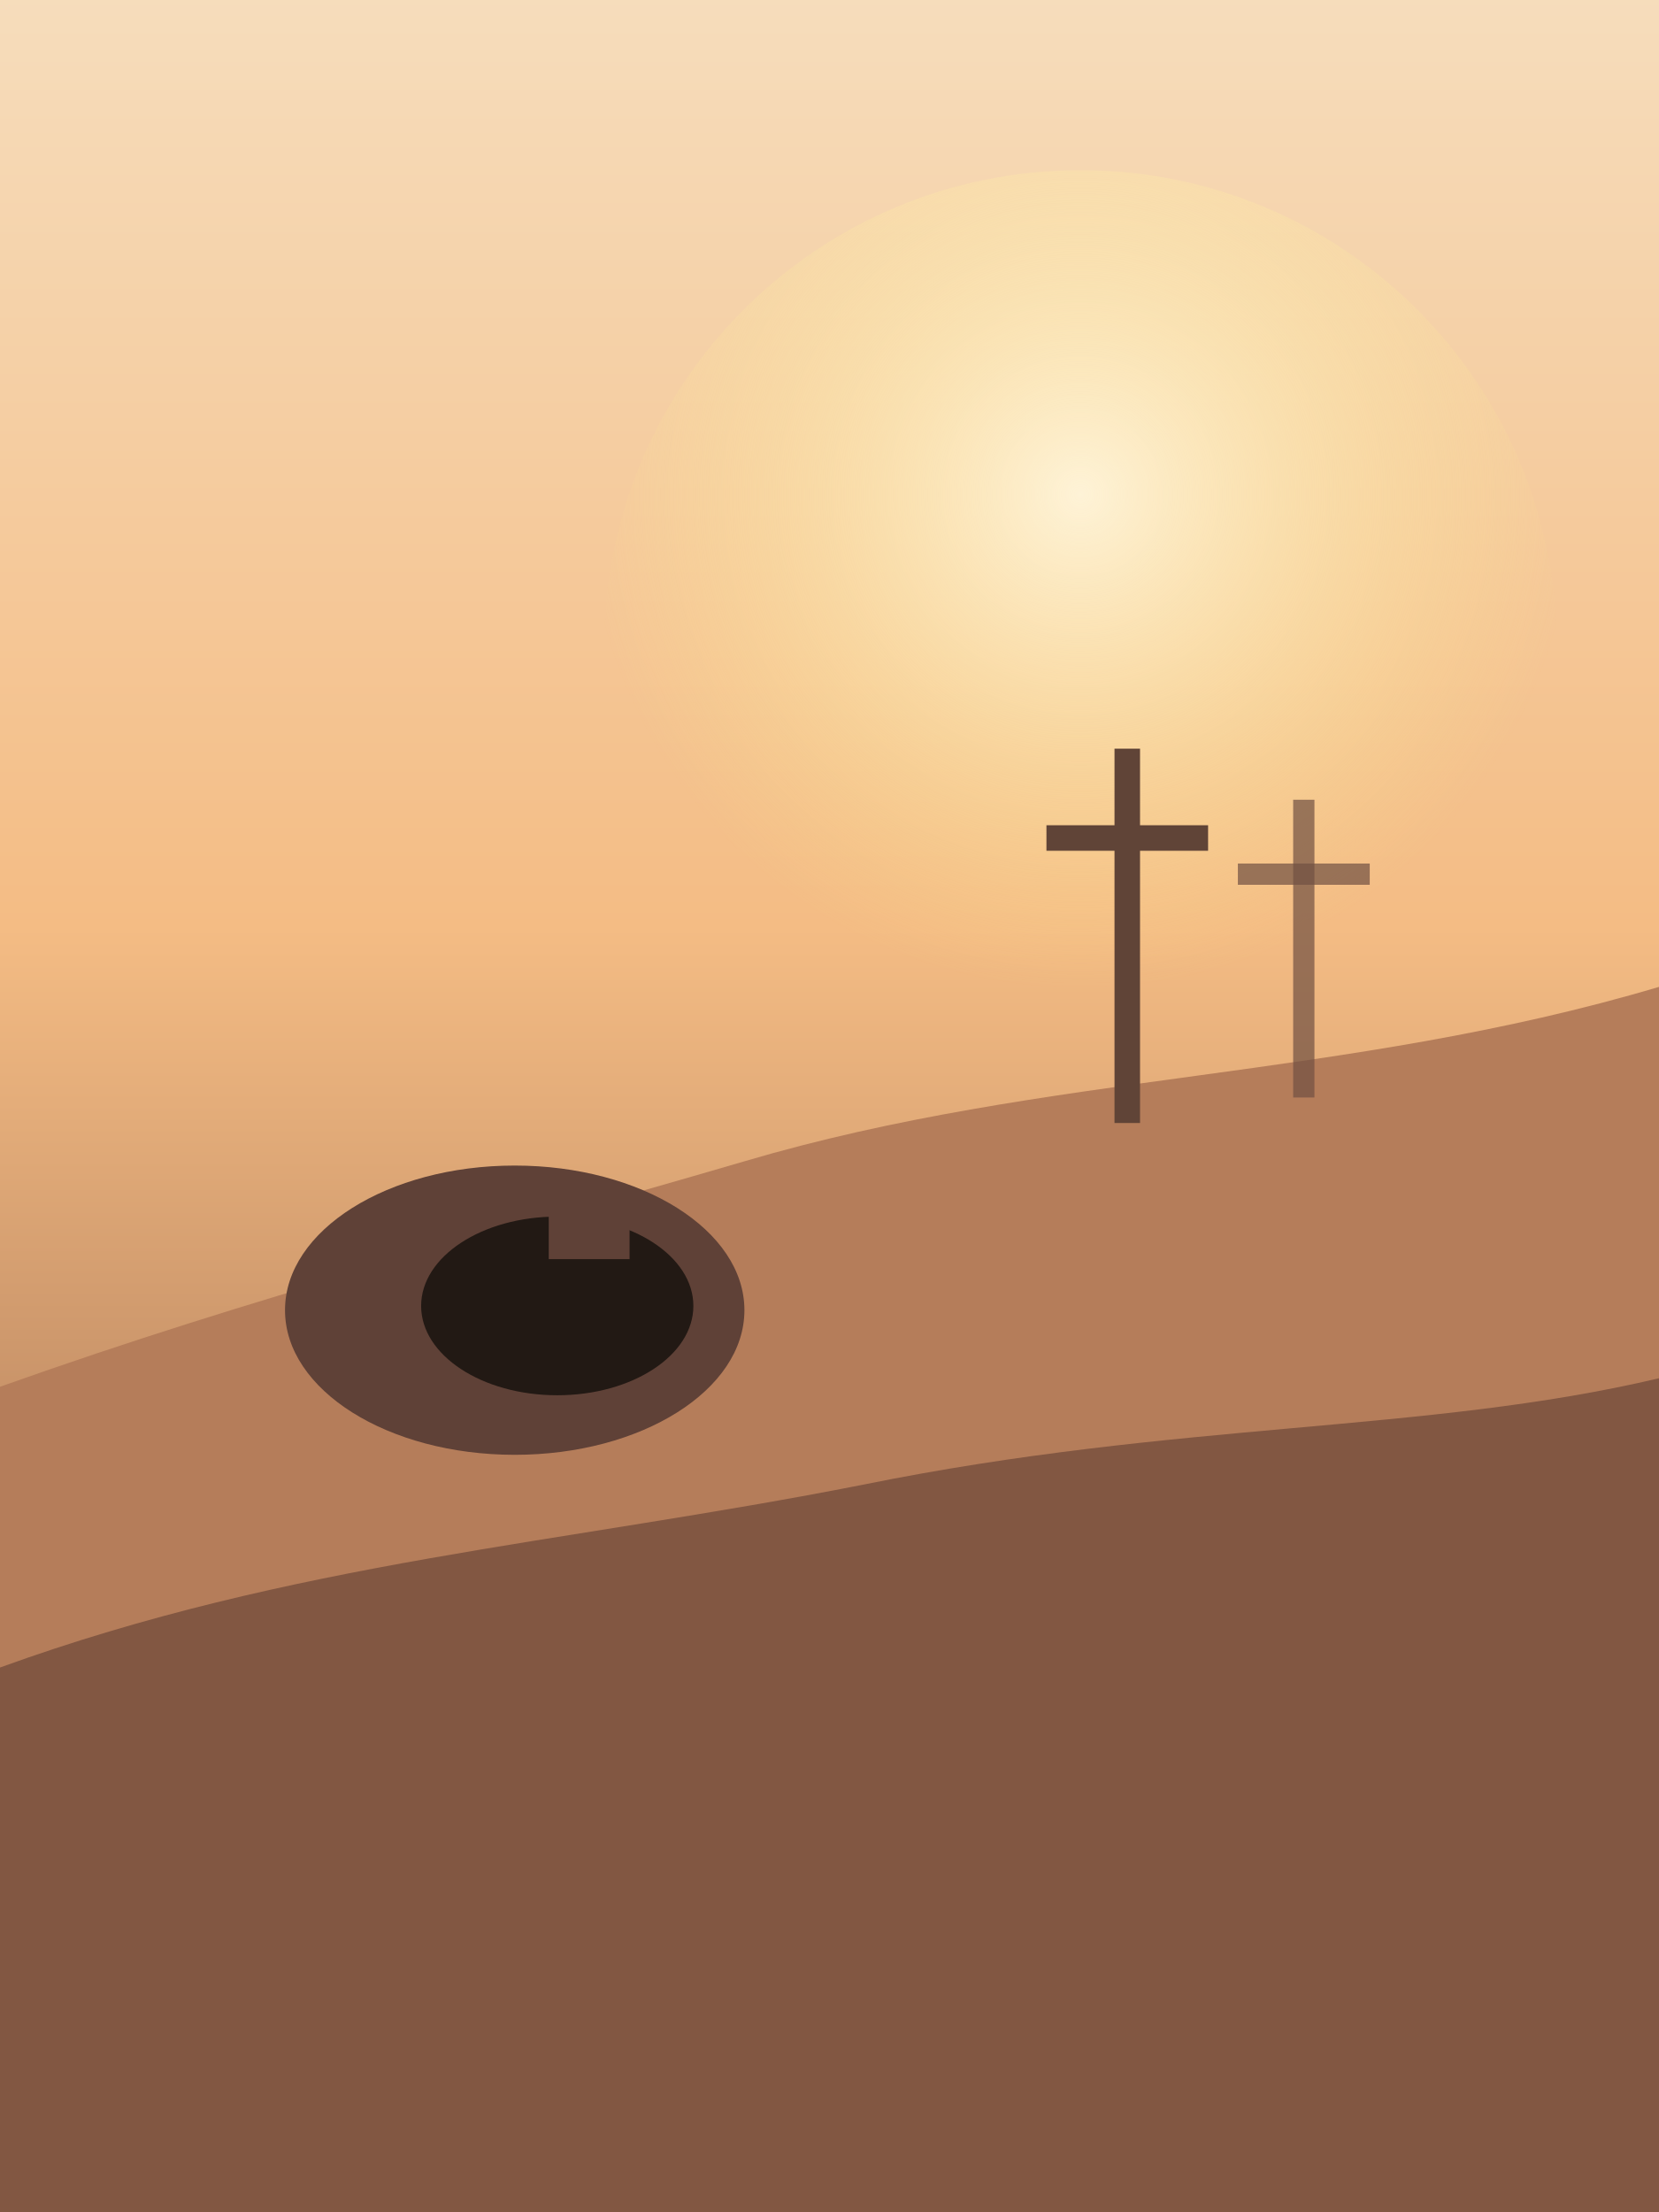
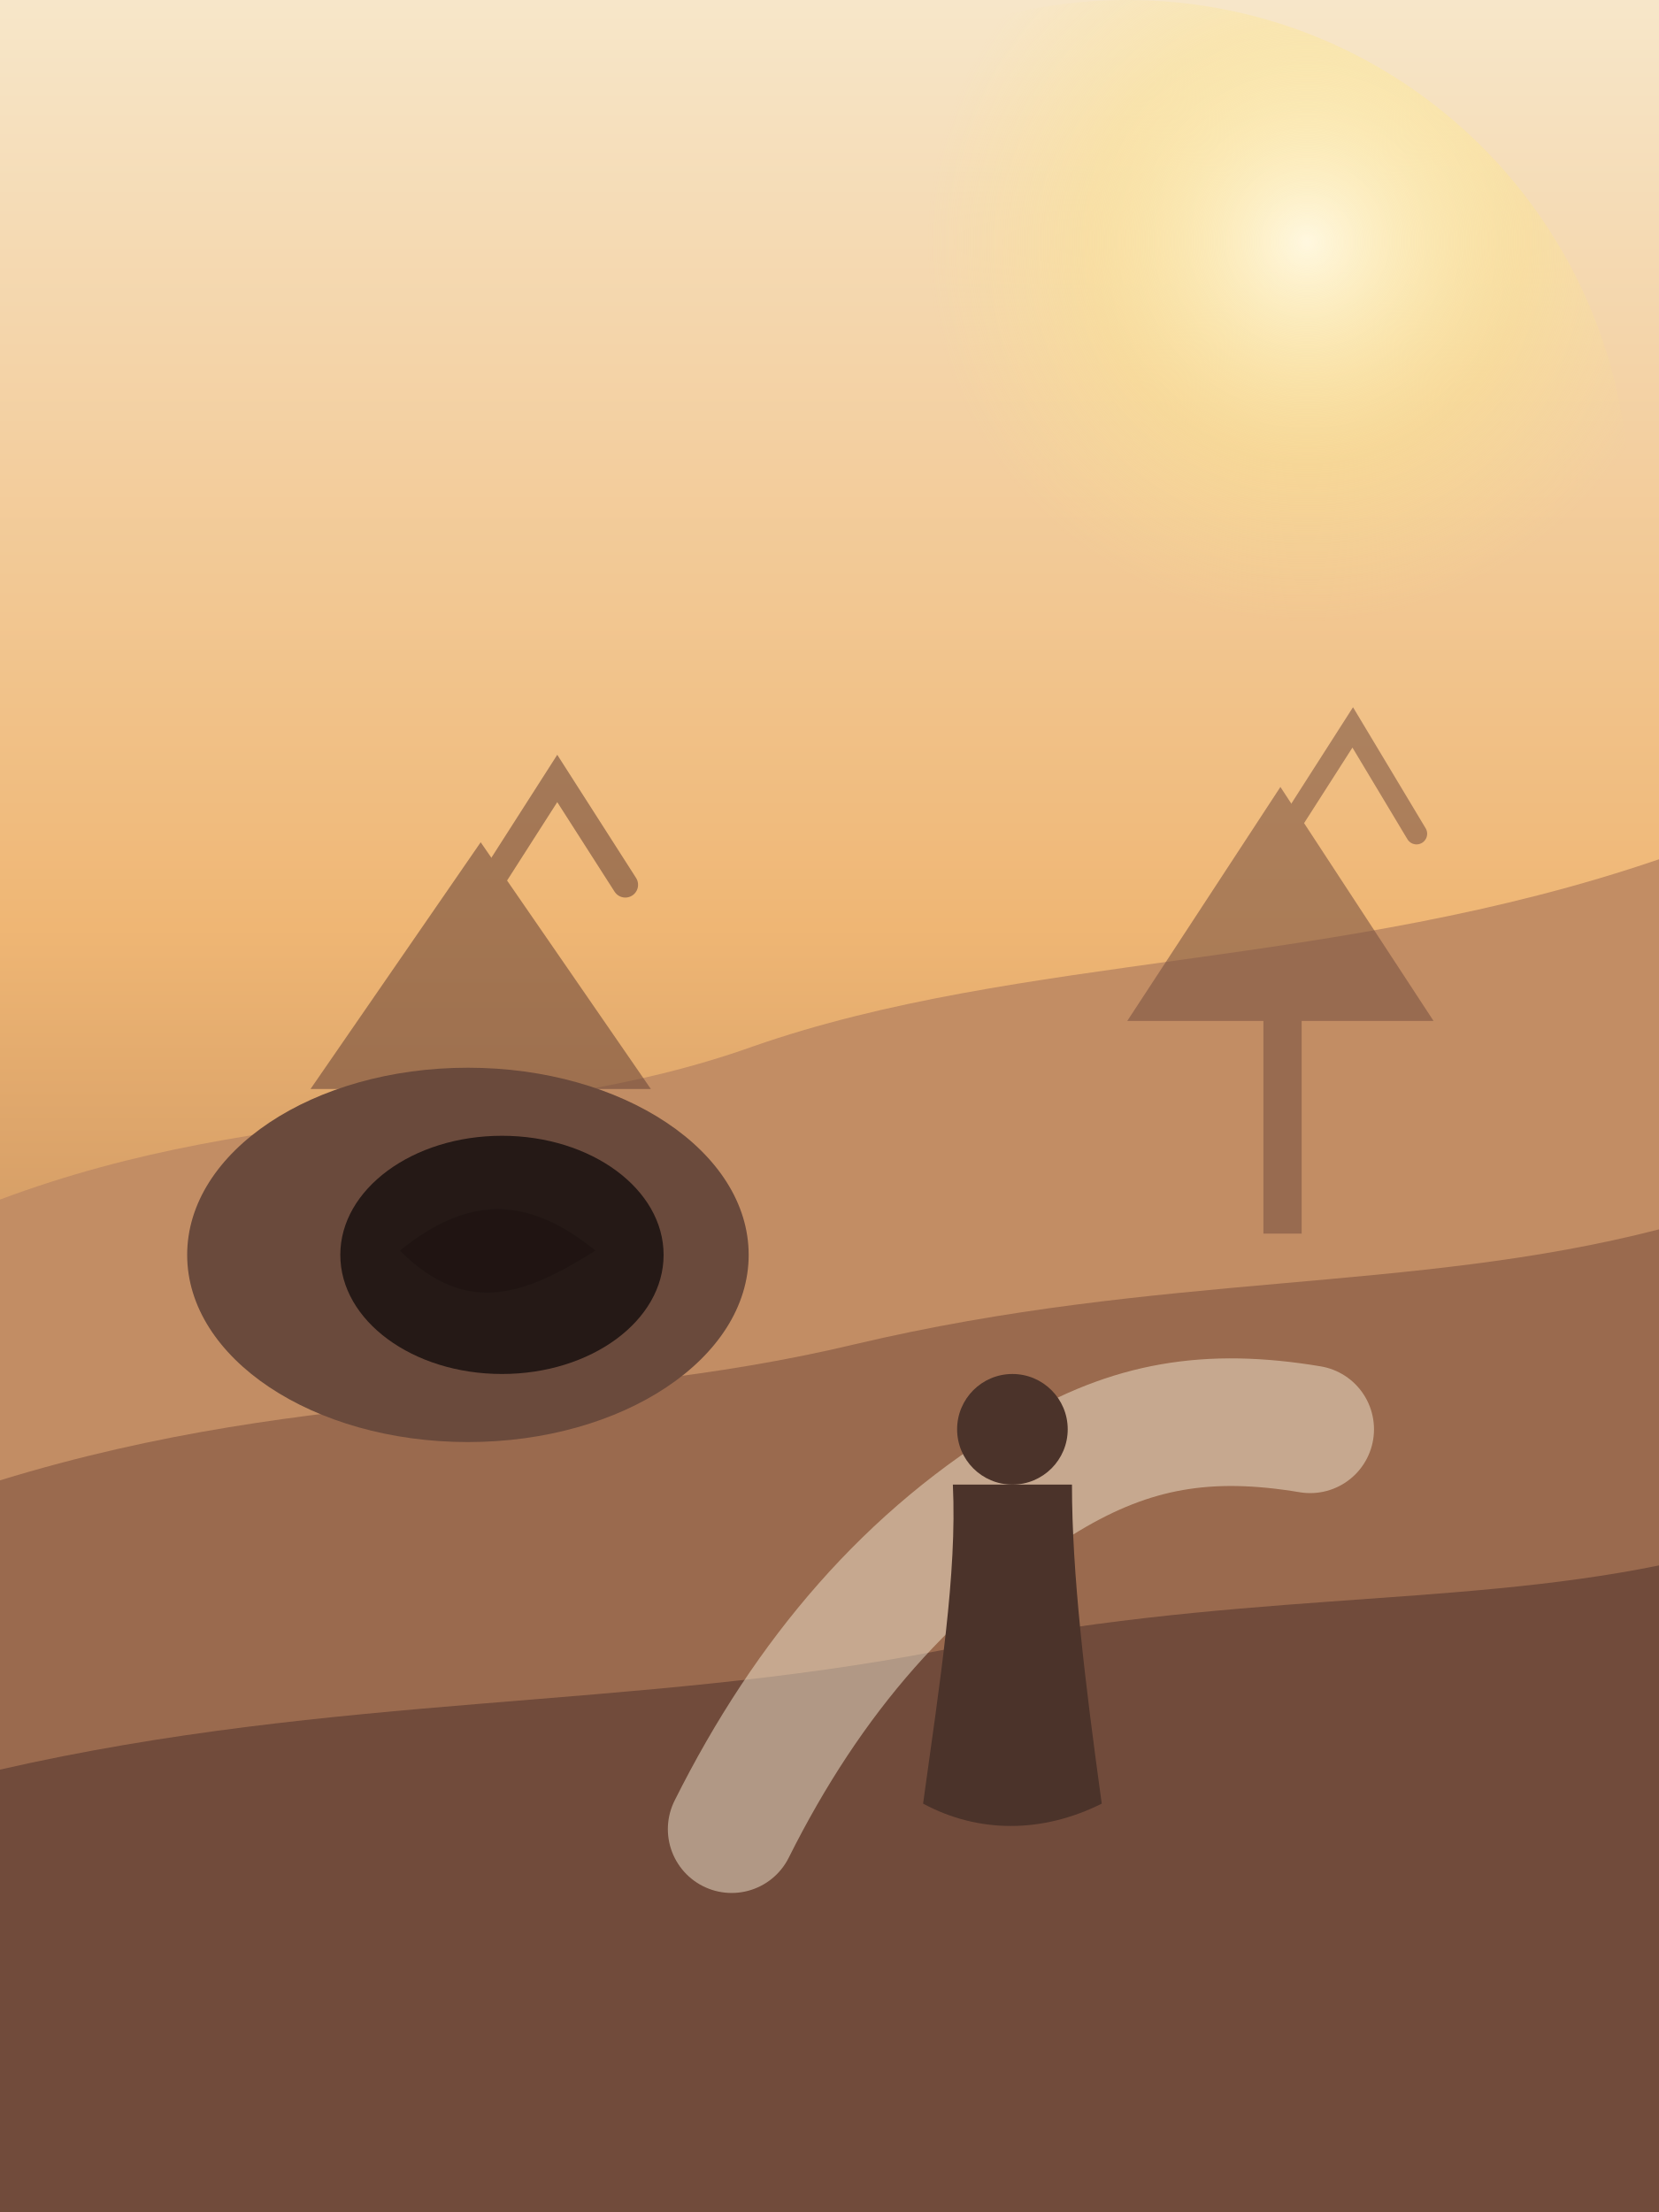
<svg xmlns="http://www.w3.org/2000/svg" viewBox="0 0 390 520">
  <defs>
-     <linearGradient id="bg" x1="0" y1="0" x2="0" y2="1">
-       <stop offset="0%" stop-color="#f6ddbc" />
-       <stop offset="42%" stop-color="#f4bc84" />
-       <stop offset="100%" stop-color="#7e4d3a" />
+     <linearGradient id="dawnSky" x1="0" y1="0" x2="0" y2="1">
+       <stop offset="0%" stop-color="#f7e7ca" />
+       <stop offset="42%" stop-color="#efb674" />
+       <stop offset="100%" stop-color="#7f4d39" />
    </linearGradient>
-     <radialGradient id="dawn" cx="50%" cy="34%" r="52%">
-       <stop offset="0%" stop-color="#fff7dd" stop-opacity=".9" />
+     <radialGradient id="sunGlow" cx="68%" cy="24%" r="38%">
+       <stop offset="0%" stop-color="#fff8e0" stop-opacity=".98" />
+       <stop offset="58%" stop-color="#fde68a" stop-opacity=".36" />
      <stop offset="100%" stop-color="#fde68a" stop-opacity="0" />
    </radialGradient>
  </defs>
-   <rect width="390" height="520" fill="url(#bg)" />
-   <circle cx="254" cy="152" r="112" fill="url(#dawn)" />
-   <path d="M0 326 C62 304 110 292 175 273 C246 252 316 254 390 232 L390 520 L0 520 Z" fill="#b57d5a" />
-   <path d="M0 392 C69 367 132 363 203 349 C277 334 335 337 390 324 L390 520 L0 520 Z" fill="#825742" />
-   <ellipse cx="121" cy="308" rx="54" ry="34" fill="#5f4137" />
-   <ellipse cx="131" cy="307" rx="32" ry="21" fill="#221914" />
-   <rect x="129" y="286" width="19" height="10" fill="#5f4137" />
-   <rect x="262" y="176" width="6" height="88" fill="#604437" />
-   <rect x="246" y="194" width="38" height="6" fill="#604437" />
-   <rect x="304" y="188" width="5" height="70" fill="#705042" opacity=".7" />
-   <rect x="291" y="203" width="31" height="5" fill="#705042" opacity=".7" />
+   <rect width="390" height="520" fill="url(#dawnSky)" />
+   <circle cx="265" cy="118" r="118" fill="url(#sunGlow)" />
+   <path d="M0 282 C64 258 121 266 177 246 C240 224 314 228 390 202 L390 520 L0 520 Z" fill="#c28d64" />
+   <path d="M0 348 C75 325 134 332 201 316 C273 299 332 304 390 289 L390 520 L0 520 Z" fill="#9a6a4e" />
+   <path d="M0 416 C79 398 149 402 221 388 C289 374 341 378 390 368 L390 520 L0 520 Z" fill="#714b3b" />
+   <g opacity=".58">
+     <path d="M73 256 L113 198 L153 256 Z" fill="#6c4739" />
+     <rect x="108" y="251" width="10" height="56" fill="#6c4739" />
+     <path d="M115 208 L131 183 L147 208" fill="none" stroke="#6c4739" stroke-width="6" stroke-linecap="round" />
+     <path d="M265 240 L301 185 L337 240 Z" fill="#7b5242" />
+     <rect x="297" y="236" width="9" height="54" fill="#7b5242" />
+     <path d="M302 196 L318 171 L333 196" fill="none" stroke="#7b5242" stroke-width="5" stroke-linecap="round" />
+   </g>
+   <ellipse cx="110" cy="295" rx="66" ry="44" fill="#6a4a3c" />
+   <ellipse cx="118" cy="295" rx="38" ry="28" fill="#251916" />
+   <path d="M94 294 C110 281 124 281 140 294 C124 304 110 310 94 294 Z" fill="#1b1210" opacity=".58" />
+   <path d="M172 430 C190 394 214 366 246 347 C266 335 284 332 308 336" fill="none" stroke="#f7edd5" stroke-width="30" stroke-linecap="round" opacity=".48" />
+   <g fill="#4b332a">
+     <circle cx="238" cy="336" r="13" />
+     <path d="M224 349 C225 370 221 395 217 424 C230 431 245 431 259 424 C255 395 252 370 252 349 Z" />
+   </g>
</svg>
